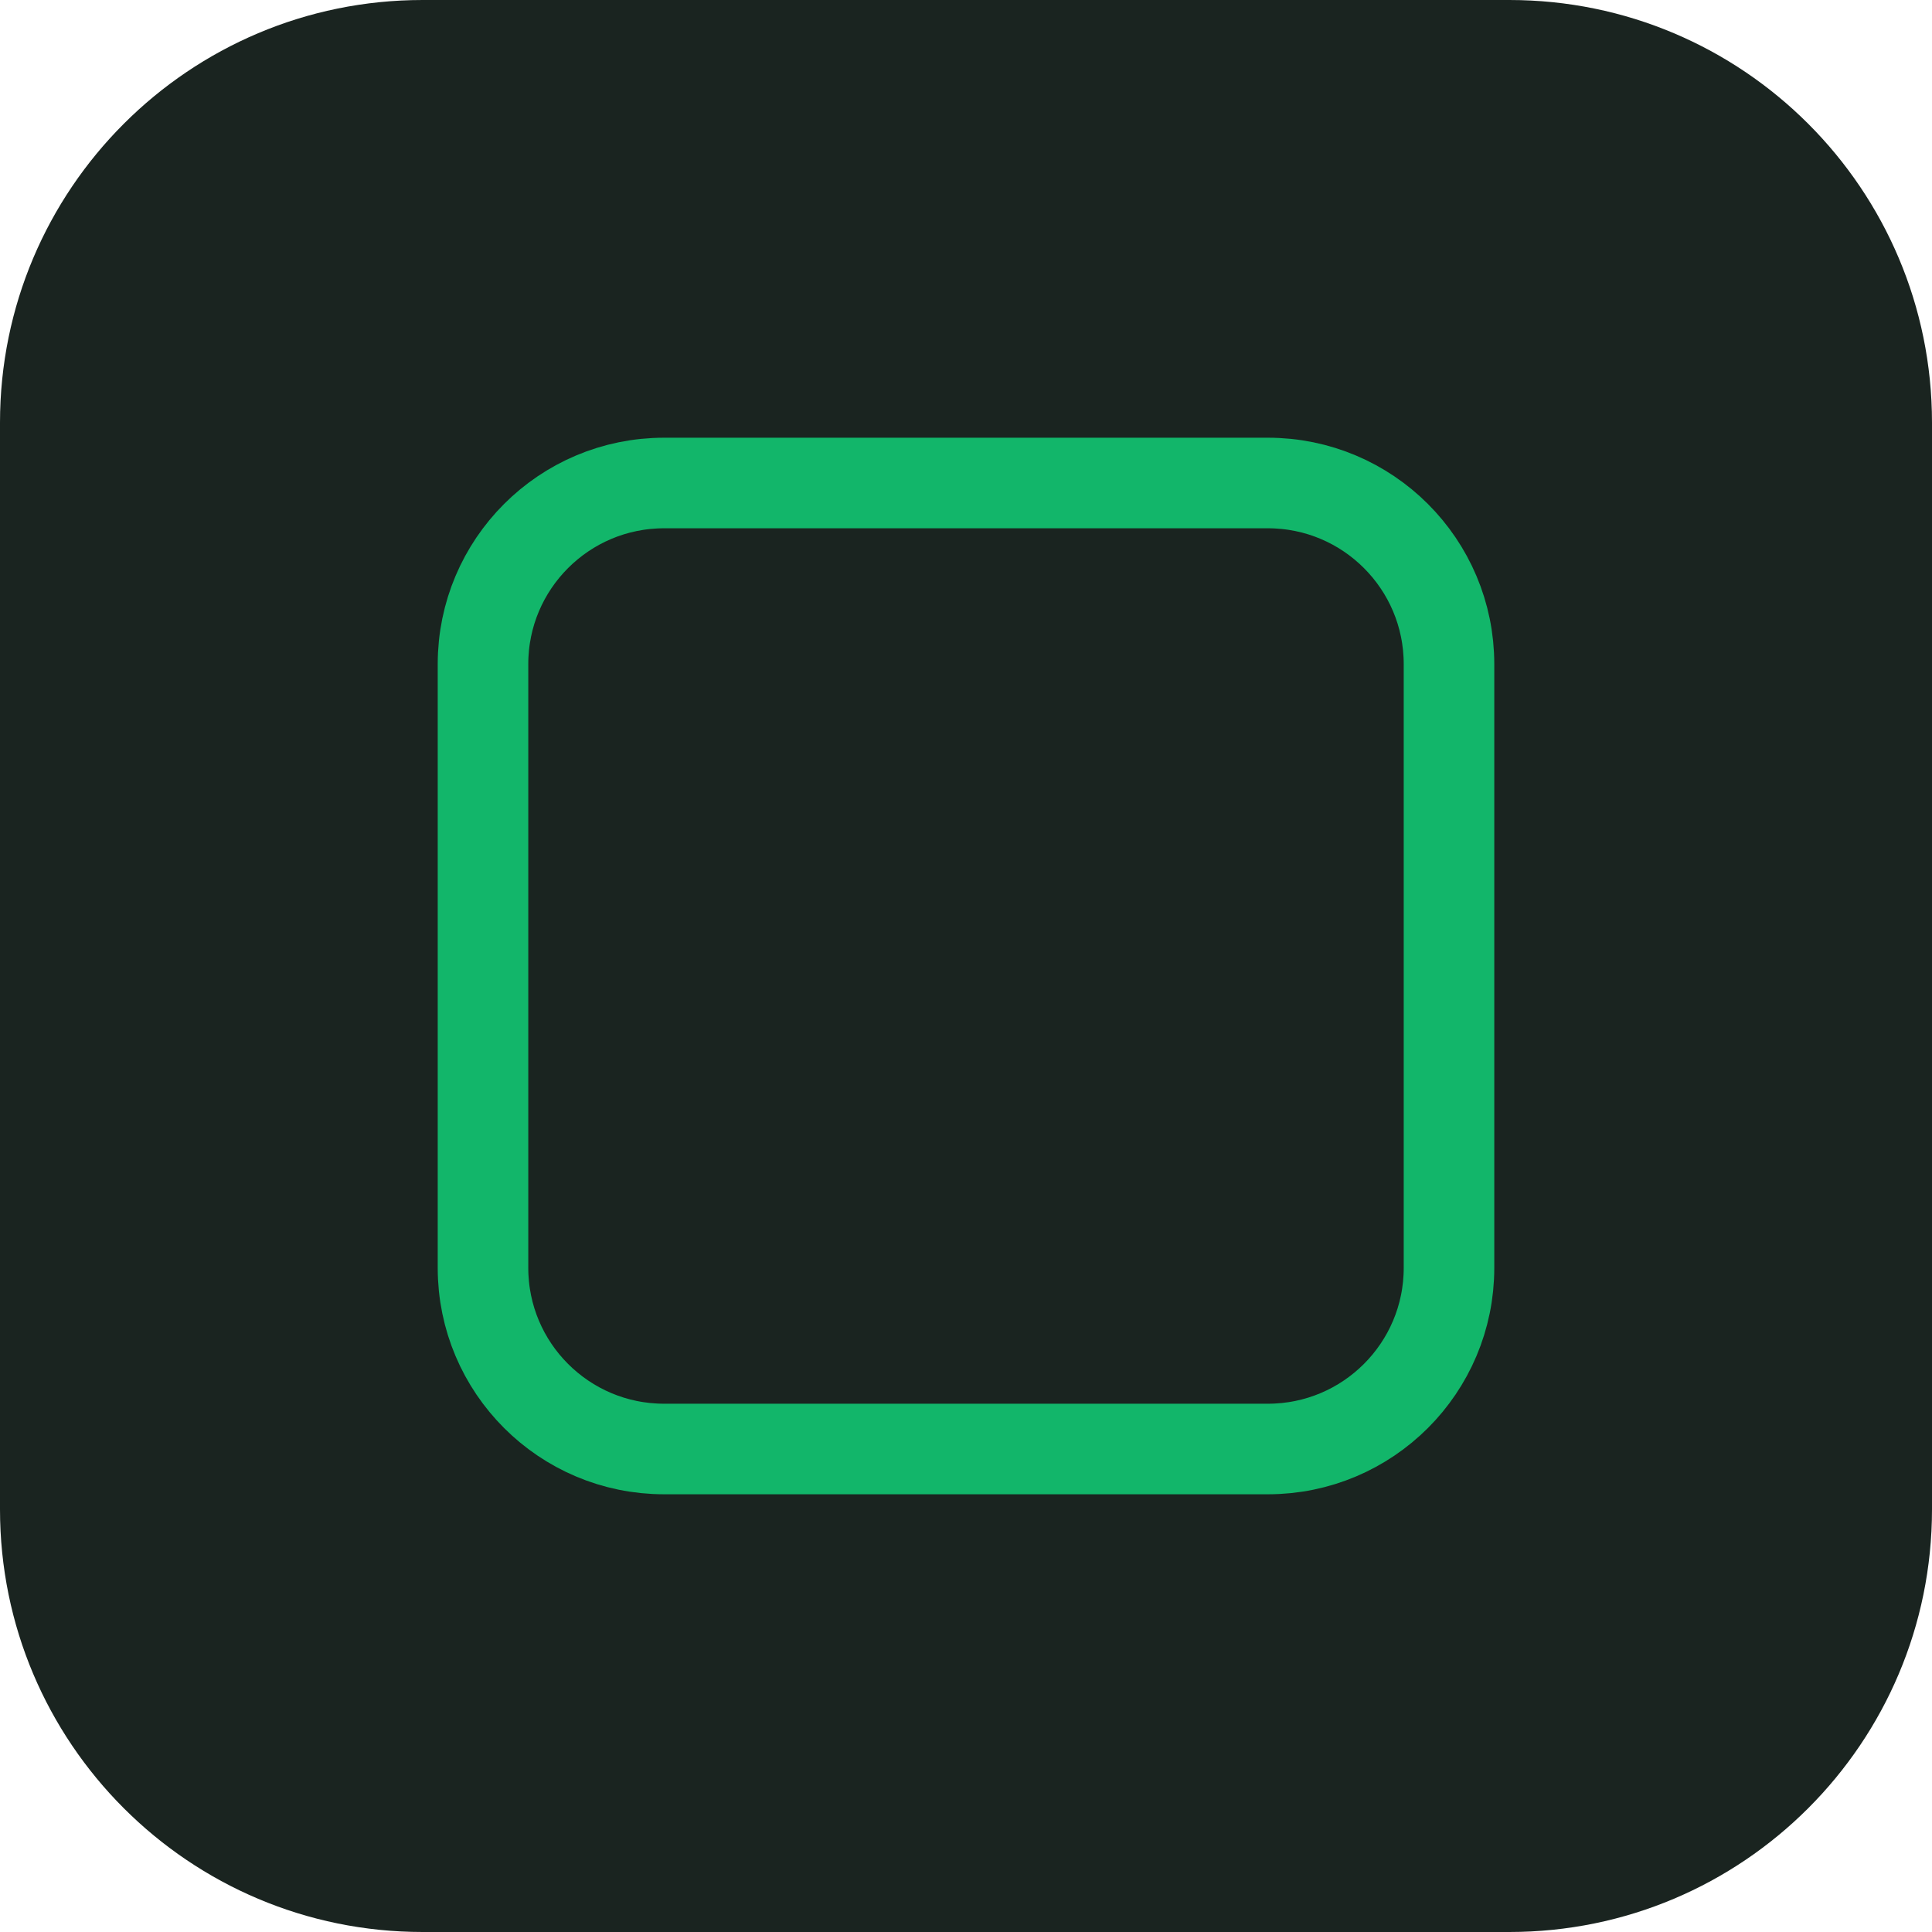
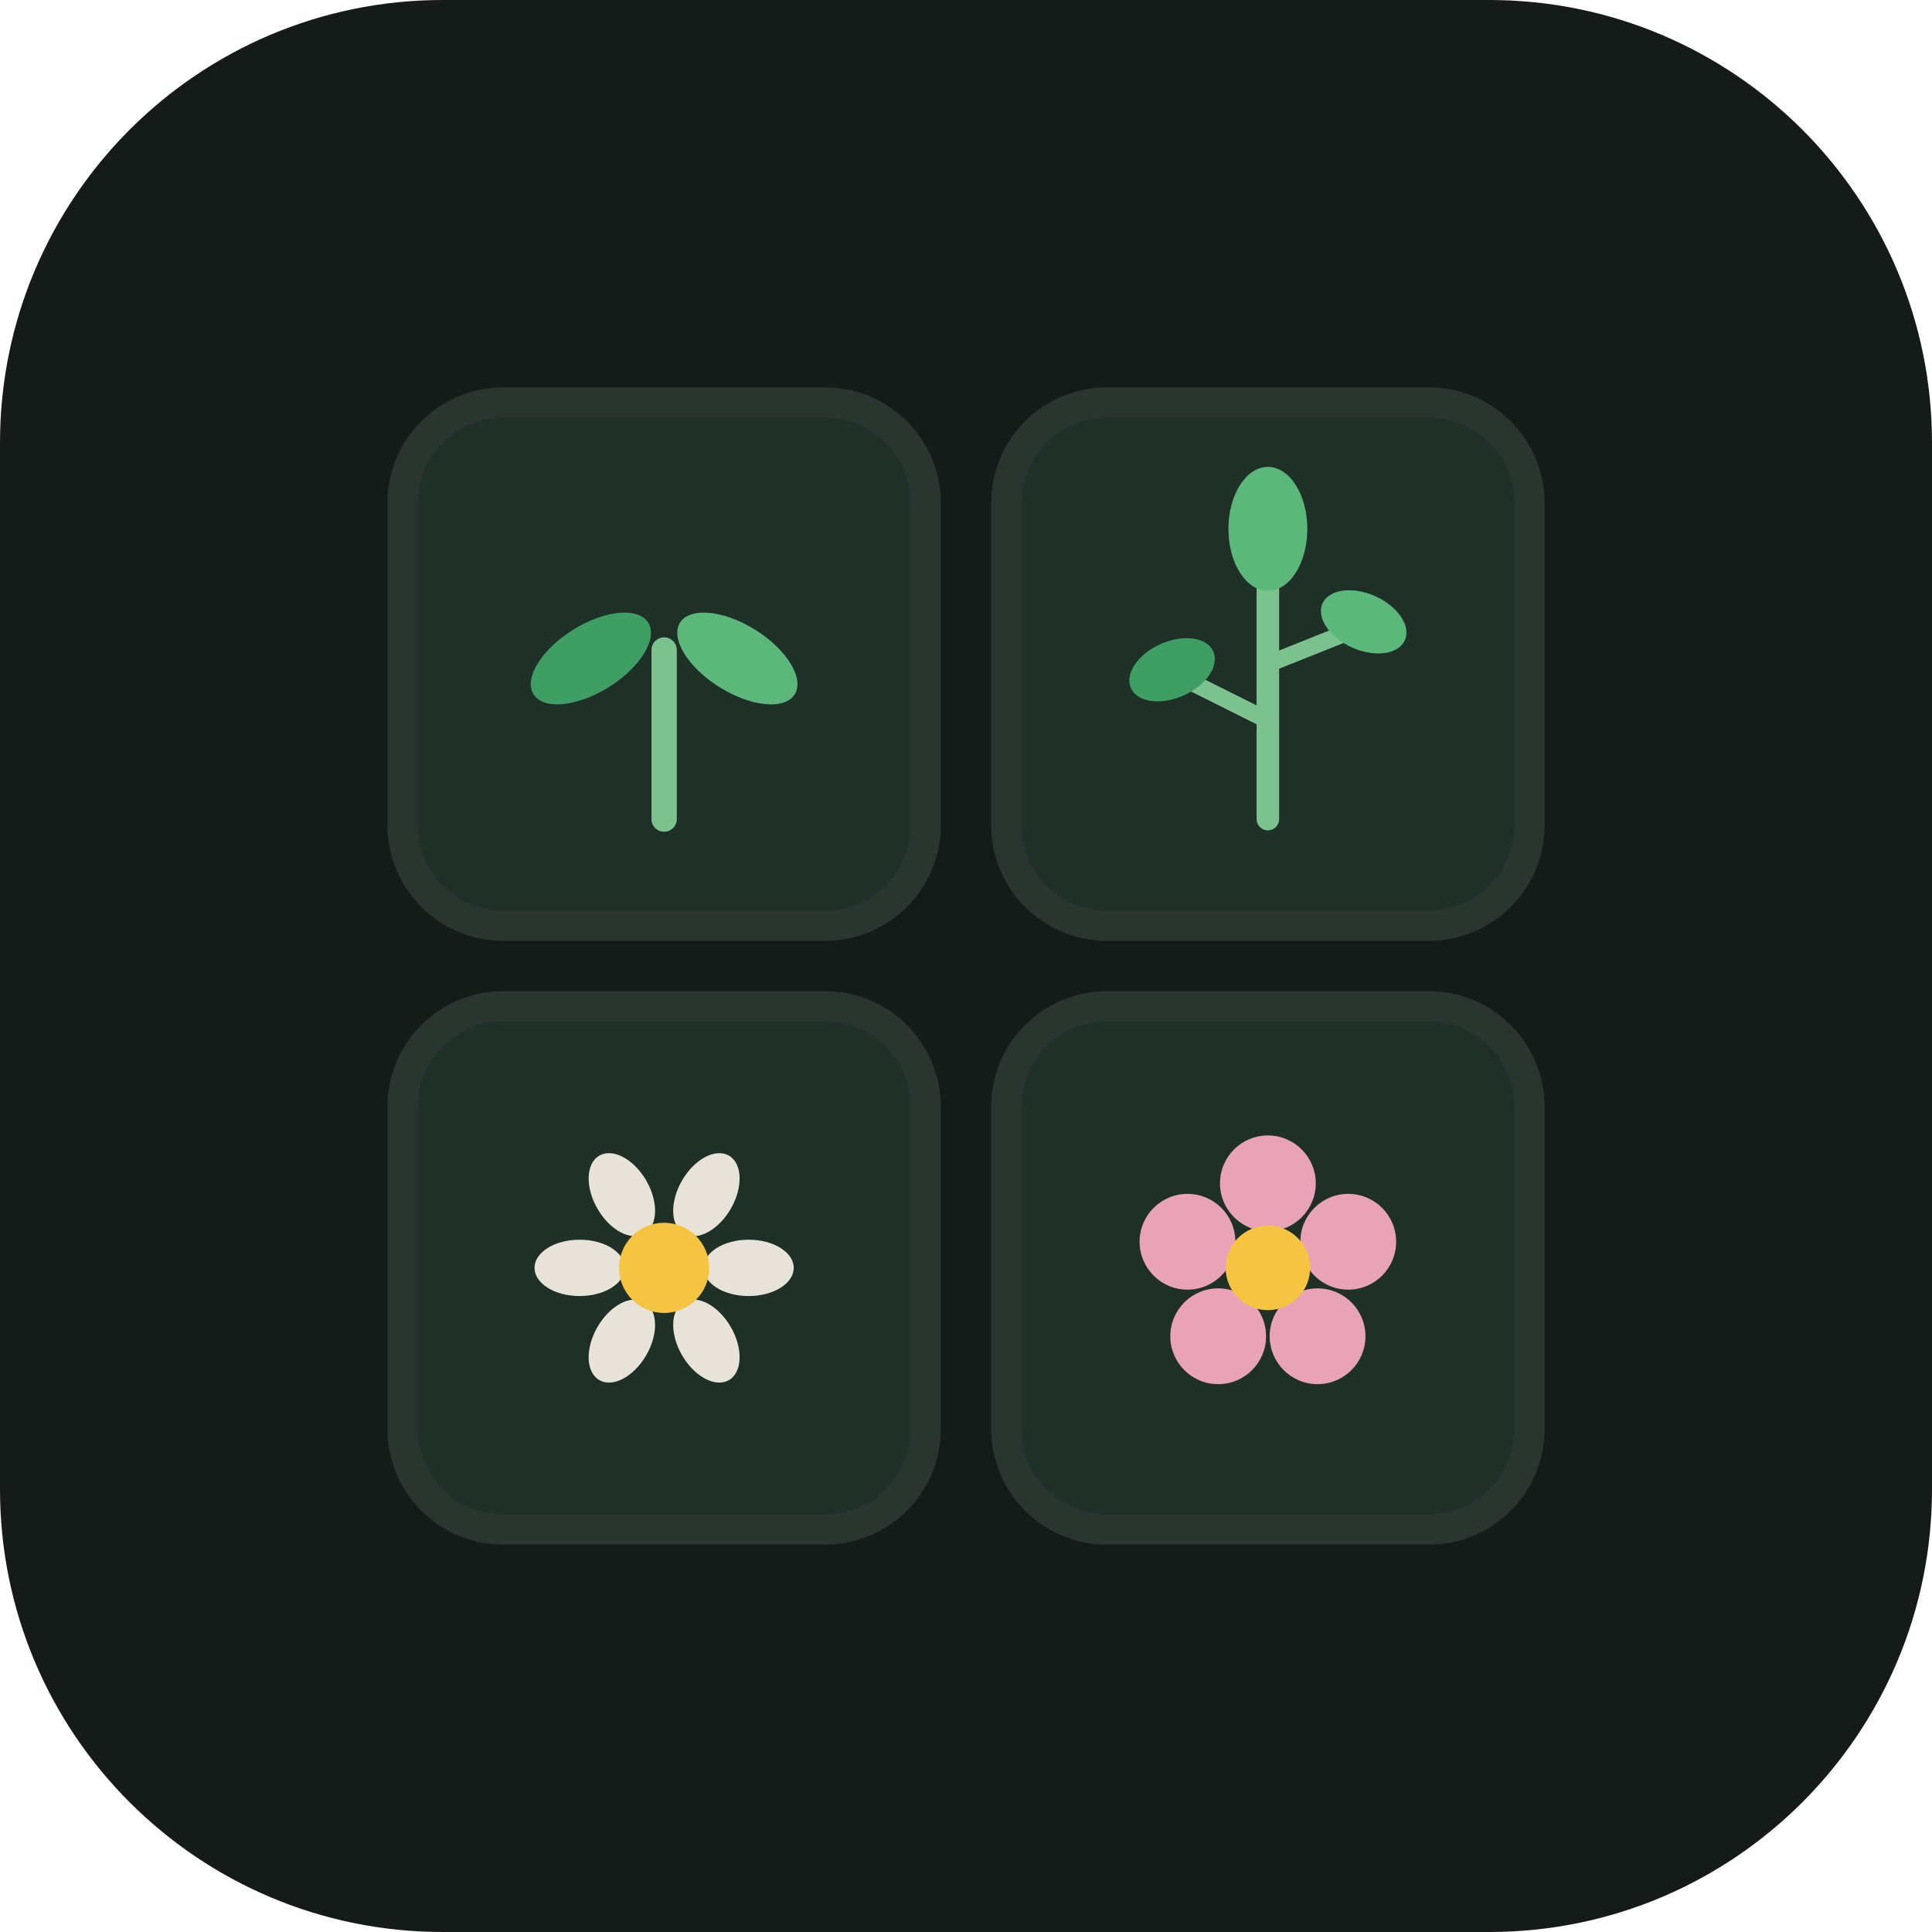
- <svg xmlns="http://www.w3.org/2000/svg" viewBox="0 0 64 64" role="img" aria-hidden="true">
-   <rect width="64" height="64" rx="14" fill="#1a2420" />
-   <rect x="16" y="16" width="32" height="32" rx="6" fill="none" stroke="#12b66a" stroke-width="3" />
+ <svg xmlns="http://www.w3.org/2000/svg" viewBox="0 0 96 96">
+   <rect width="96" height="96" rx="22" fill="#151b18" />
+   <g fill="#1e3028" stroke="#2a3530" stroke-width="1.5">
+     <rect x="20" y="20" width="26" height="26" rx="5" />
+     <rect x="50" y="20" width="26" height="26" rx="5" />
+     <rect x="20" y="50" width="26" height="26" rx="5" />
+     <rect x="50" y="50" width="26" height="26" rx="5" />
+   </g>
+   <path d="M33 40.7 L33 32.3" stroke="#7cc28f" stroke-width="1.26" stroke-linecap="round" />
+   <ellipse cx="29.36" cy="32.72" rx="3.36" ry="1.68" fill="#3f9e63" transform="rotate(-32 29.36 32.72)" />
+   <ellipse cx="36.64" cy="32.72" rx="3.36" ry="1.68" fill="#5cb87a" transform="rotate(32 36.64 32.72)" />
+   <path d="M63 40.7 L63 27.4" stroke="#7cc28f" stroke-width="1.12" stroke-linecap="round" />
+   <path d="M63 35.8 L58.8 33.7" stroke="#7cc28f" stroke-width="0.84" stroke-linecap="round" />
+   <path d="M63 33 L67.2 31.32" stroke="#7cc28f" stroke-width="0.84" stroke-linecap="round" />
+   <ellipse cx="63" cy="26.28" rx="1.96" ry="3.08" fill="#5cb87a" />
+   <ellipse cx="58.24" cy="33.28" rx="2.24" ry="1.4" fill="#3f9e63" transform="rotate(-24 58.24 33.28)" />
+   <ellipse cx="67.76" cy="30.9" rx="2.24" ry="1.4" fill="#5cb87a" transform="rotate(24 67.76 30.9)" />
+   <ellipse cx="37.2" cy="63" rx="2.24" ry="1.4" fill="#e8e3d8" transform="rotate(0 37.2 63)" />
+   <ellipse cx="35.1" cy="66.637" rx="2.24" ry="1.4" fill="#e8e3d8" transform="rotate(60 35.1 66.63731)" />
+   <ellipse cx="30.9" cy="66.637" rx="2.24" ry="1.4" fill="#e8e3d8" transform="rotate(120 30.9 66.63731)" />
+   <ellipse cx="28.8" cy="63" rx="2.24" ry="1.4" fill="#e8e3d8" transform="rotate(180 28.8 63)" />
+   <ellipse cx="30.9" cy="59.363" rx="2.24" ry="1.4" fill="#e8e3d8" transform="rotate(240 30.9 59.36269)" />
+   <ellipse cx="35.1" cy="59.363" rx="2.24" ry="1.4" fill="#e8e3d8" transform="rotate(300 35.1 59.36269)" />
+   <circle cx="33" cy="63" r="2.24" fill="#f5c542" />
+   <circle cx="63" cy="58.8" r="2.38" fill="#e8a3b8" />
+   <circle cx="66.994" cy="61.702" r="2.38" fill="#e8a3b8" />
+   <circle cx="65.469" cy="66.398" r="2.38" fill="#e8a3b8" />
+   <circle cx="60.531" cy="66.398" r="2.38" fill="#e8a3b8" />
+   <circle cx="59.006" cy="61.702" r="2.38" fill="#e8a3b8" />
+   <circle cx="63" cy="63" r="2.1" fill="#f5c542" />
</svg>
